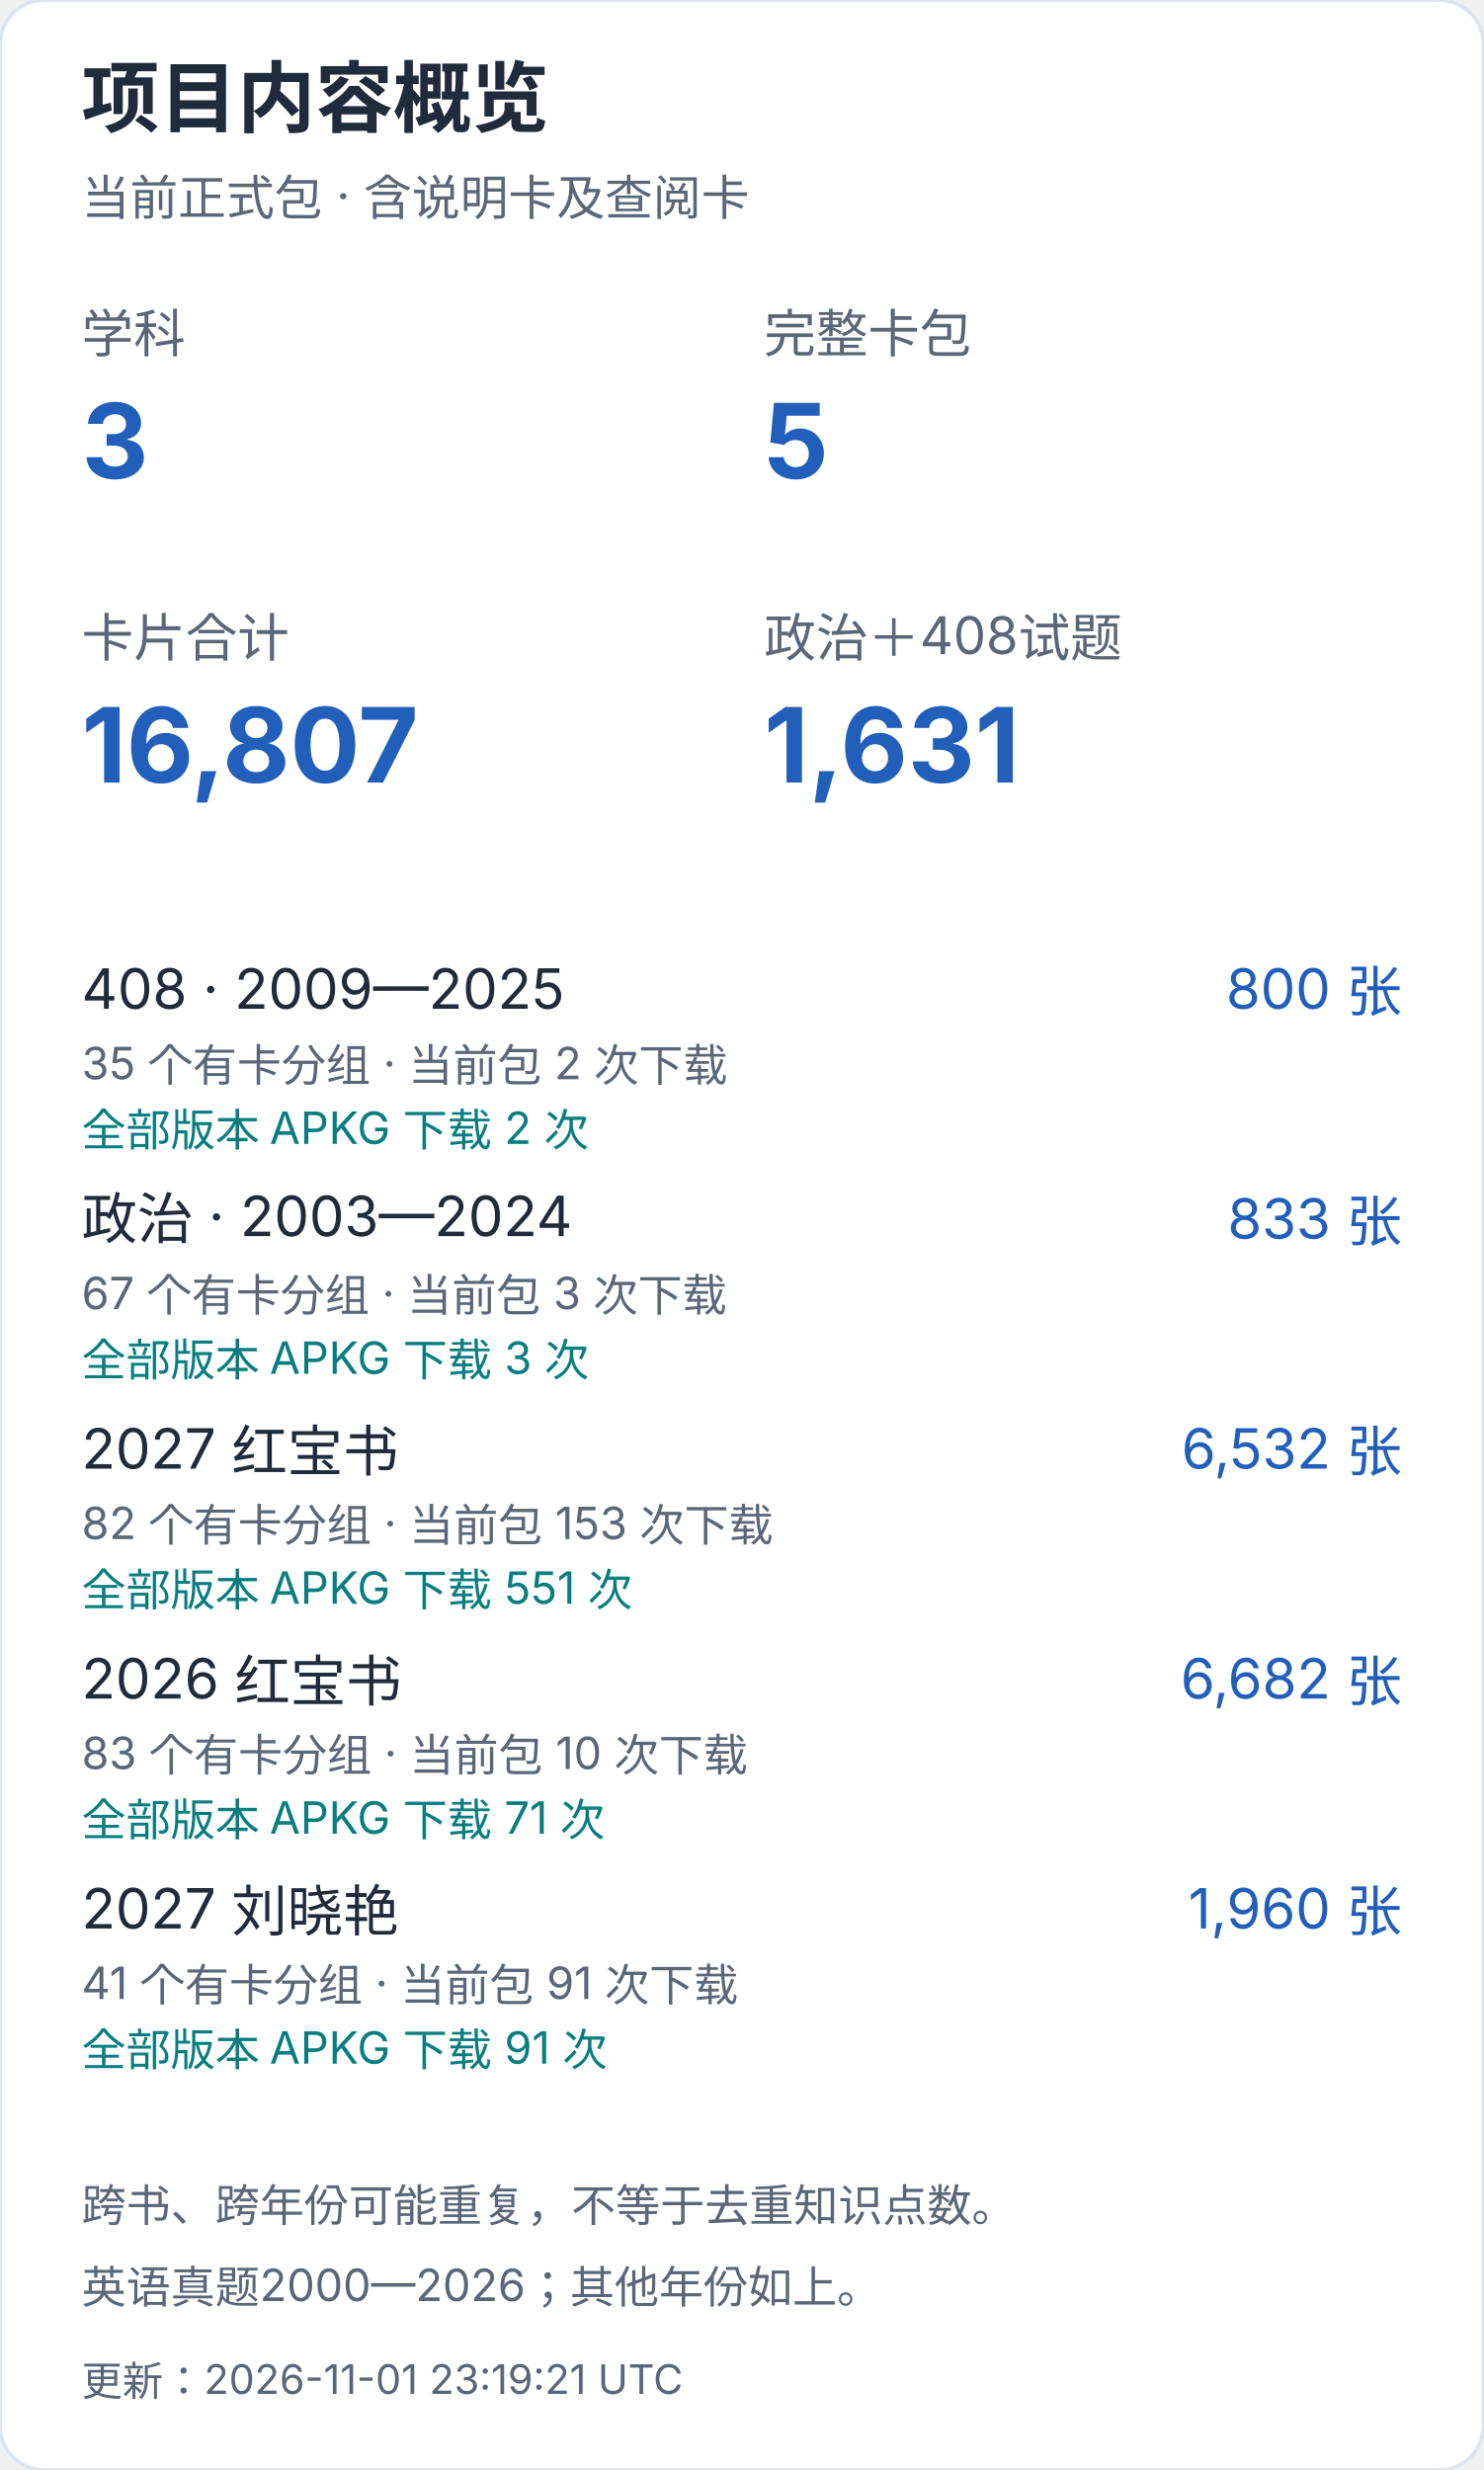
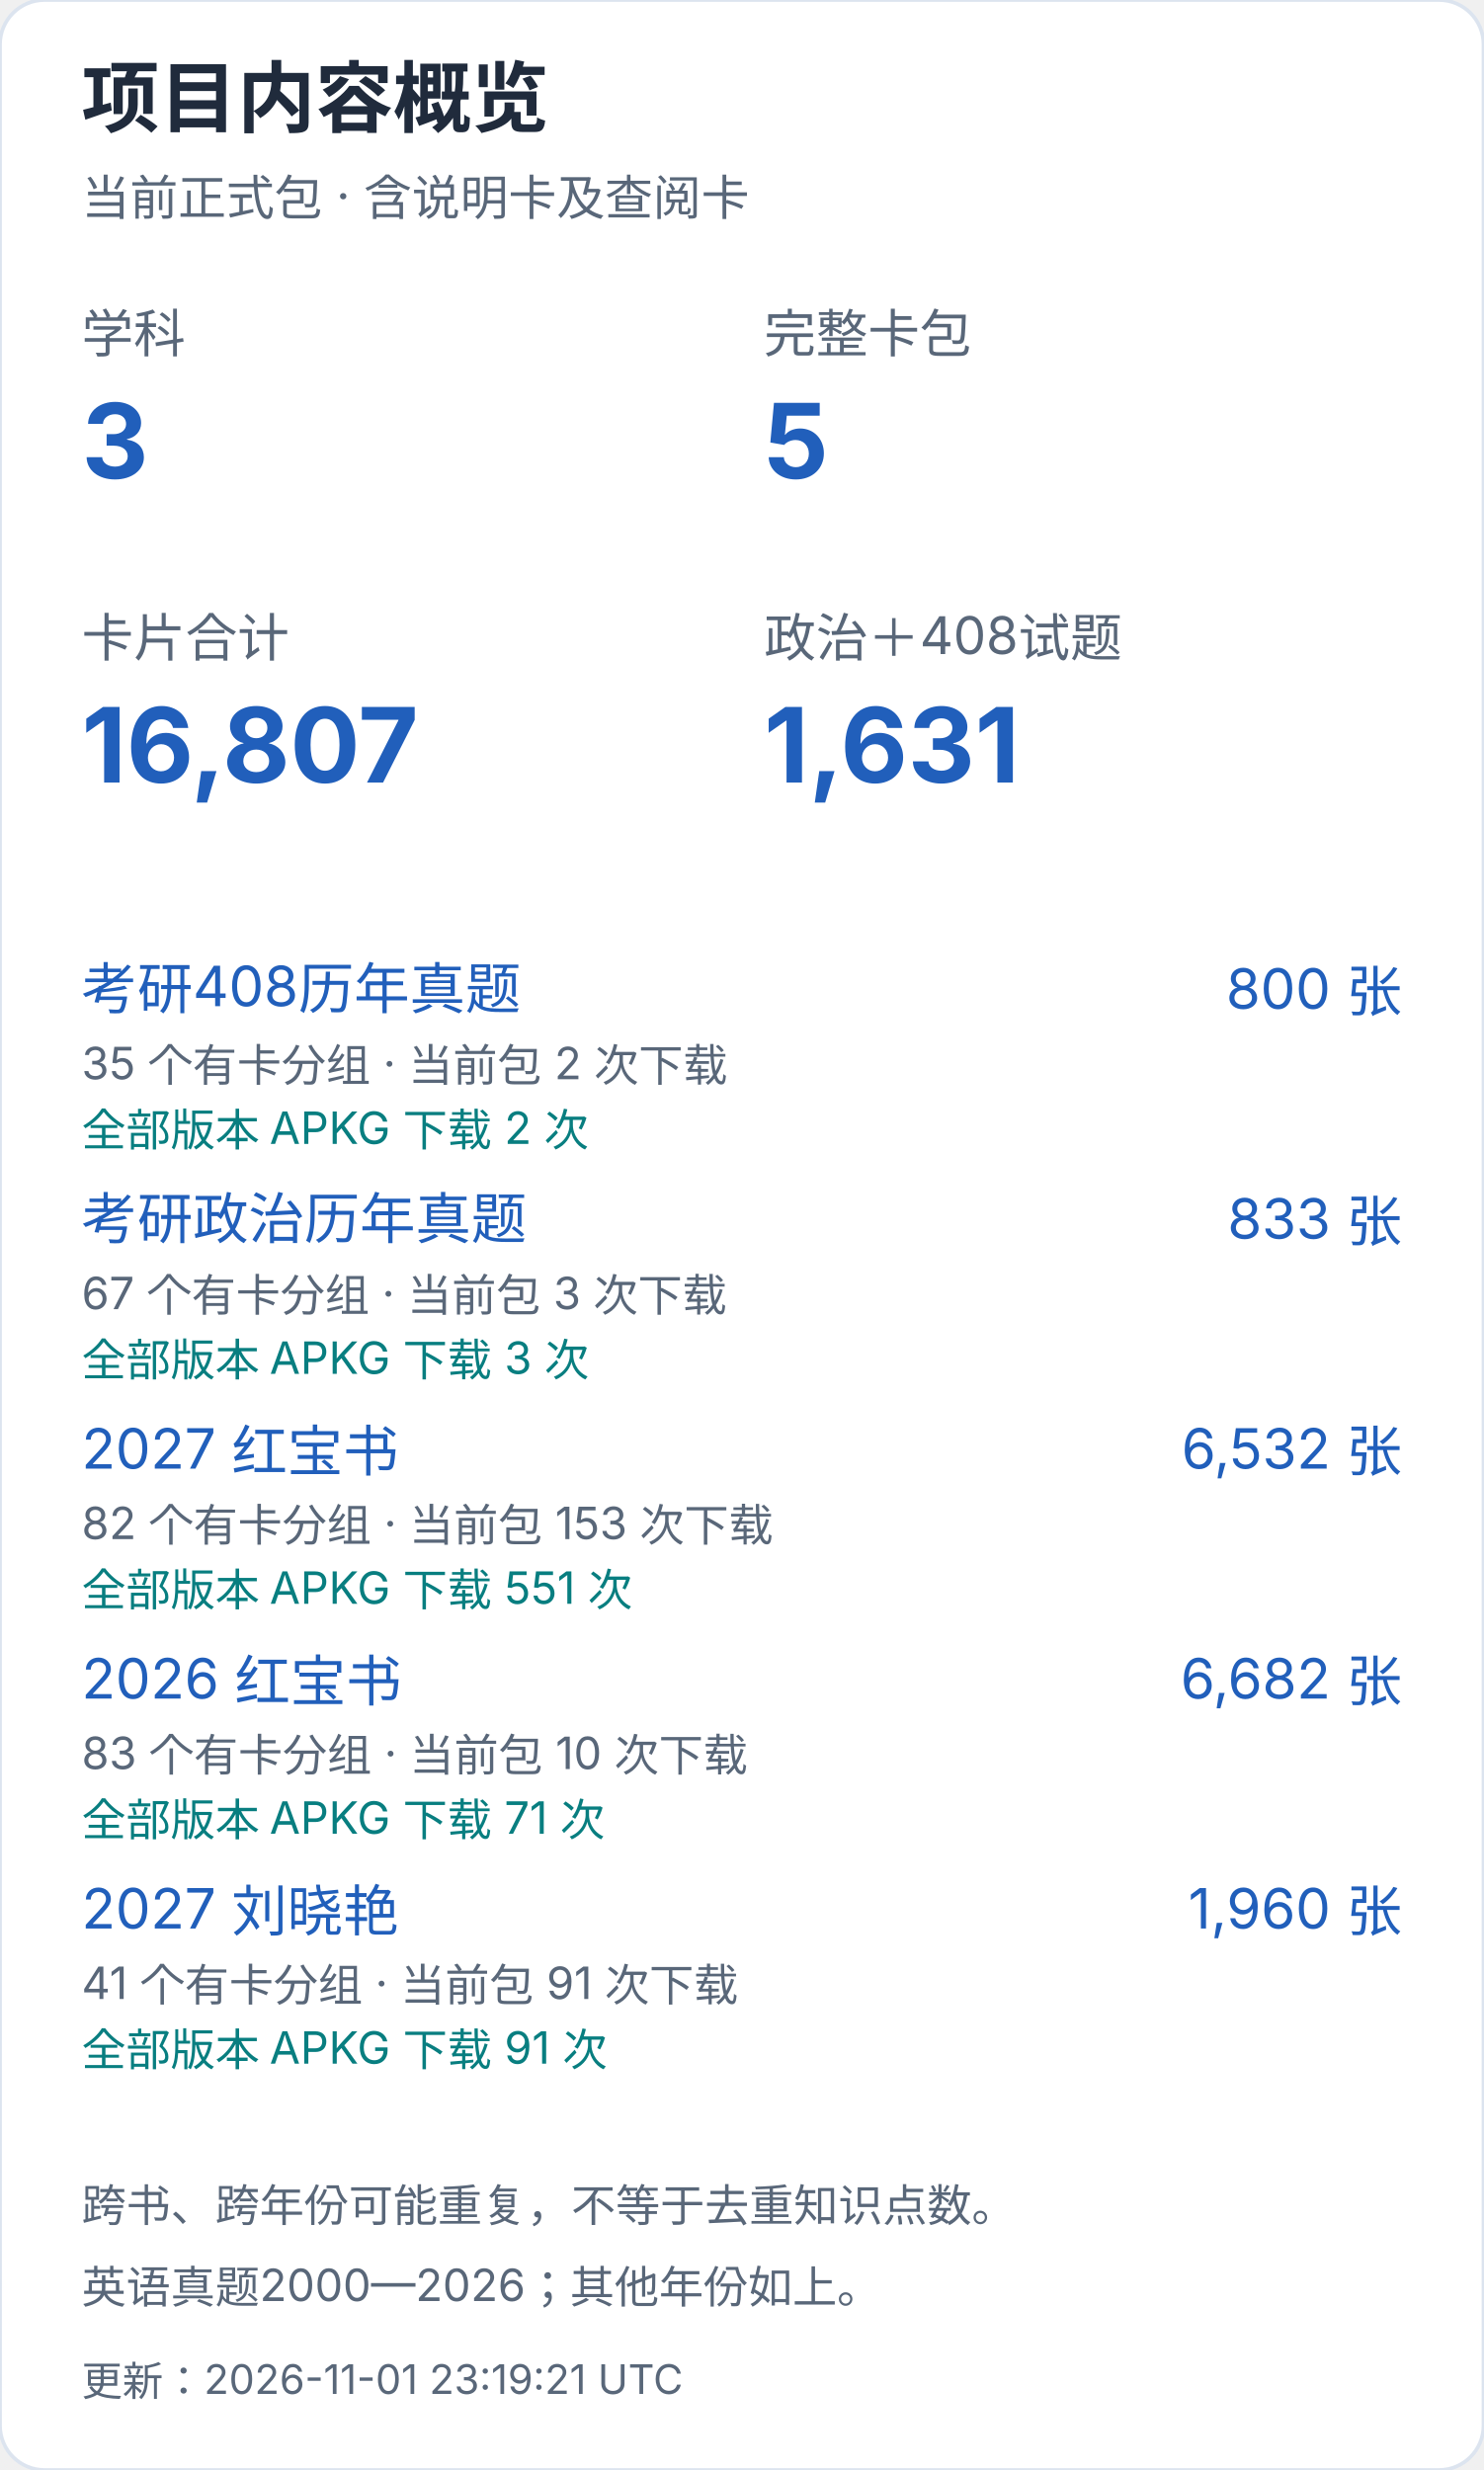
<svg xmlns="http://www.w3.org/2000/svg" width="400" height="666" viewBox="0 0 400 666" role="img" aria-label="项目内容概览（手机）">
  <style>text{font-family:-apple-system,BlinkMacSystemFont,"Segoe UI","PingFang SC","Microsoft YaHei",sans-serif;font-variant-numeric:tabular-nums}</style>
  <rect width="400" height="666" rx="12" fill="white" stroke="#dce4ef" />
  <text x="22" y="34" font-size="21" fill="#202b3c" font-weight="650" text-anchor="start">项目内容概览</text>
  <text x="22" y="58" font-size="13" fill="#596779" font-weight="400" text-anchor="start">当前正式包 · 含说明卡及查阅卡</text>
  <text x="22" y="95" font-size="14" fill="#596779" font-weight="400" text-anchor="start">学科</text>
  <text x="22" y="129" font-size="28" fill="#215fbb" font-weight="650" text-anchor="start">3</text>
  <text x="206" y="95" font-size="14" fill="#596779" font-weight="400" text-anchor="start">完整卡包</text>
  <text x="206" y="129" font-size="28" fill="#215fbb" font-weight="650" text-anchor="start">5</text>
  <text x="22" y="177" font-size="14" fill="#596779" font-weight="400" text-anchor="start">卡片合计</text>
  <text x="22" y="211" font-size="28" fill="#215fbb" font-weight="650" text-anchor="start">16,807</text>
  <text x="206" y="177" font-size="14" fill="#596779" font-weight="400" text-anchor="start">政治＋408试题</text>
  <text x="206" y="211" font-size="28" fill="#215fbb" font-weight="650" text-anchor="start">1,631</text>
-   <text x="22" y="272" font-size="15" fill="#202b3c" font-weight="400" text-anchor="start">408 · 2009—2025</text>
+   <a href="https://github.com/CHNragdoll/anki-pipeline/releases/tag/cs408-exams">
+     <text x="22" y="272" font-size="15" fill="#215fbb" font-weight="400" text-anchor="start">考研408历年真题</text>
+   </a>
  <text x="378" y="272" font-size="15" fill="#215fbb" font-weight="400" text-anchor="end">800 张</text>
  <text x="22" y="291" font-size="12" fill="#596779" font-weight="400" text-anchor="start">35 个有卡分组 · 当前包 2 次下载</text>
  <text x="22" y="309" font-size="12" fill="#087e80" font-weight="400" text-anchor="start">全部版本 APKG 下载 2 次</text>
-   <text x="22" y="334" font-size="15" fill="#202b3c" font-weight="400" text-anchor="start">政治 · 2003—2024</text>
+   <a href="https://github.com/CHNragdoll/anki-pipeline/releases/tag/politics-exams">
+     <text x="22" y="334" font-size="15" fill="#215fbb" font-weight="400" text-anchor="start">考研政治历年真题</text>
+   </a>
  <text x="378" y="334" font-size="15" fill="#215fbb" font-weight="400" text-anchor="end">833 张</text>
  <text x="22" y="353" font-size="12" fill="#596779" font-weight="400" text-anchor="start">67 个有卡分组 · 当前包 3 次下载</text>
  <text x="22" y="371" font-size="12" fill="#087e80" font-weight="400" text-anchor="start">全部版本 APKG 下载 3 次</text>
-   <text x="22" y="396" font-size="15" fill="#202b3c" font-weight="400" text-anchor="start">2027 红宝书</text>
+   <a href="https://github.com/CHNragdoll/anki-pipeline/releases/tag/redbook-2027.10.06">
+     <text x="22" y="396" font-size="15" fill="#215fbb" font-weight="400" text-anchor="start">2027 红宝书</text>
+   </a>
  <text x="378" y="396" font-size="15" fill="#215fbb" font-weight="400" text-anchor="end">6,532 张</text>
  <text x="22" y="415" font-size="12" fill="#596779" font-weight="400" text-anchor="start">82 个有卡分组 · 当前包 153 次下载</text>
  <text x="22" y="433" font-size="12" fill="#087e80" font-weight="400" text-anchor="start">全部版本 APKG 下载 551 次</text>
-   <text x="22" y="458" font-size="15" fill="#202b3c" font-weight="400" text-anchor="start">2026 红宝书</text>
+   <a href="https://github.com/CHNragdoll/anki-pipeline/releases/tag/redbook-2026.10.06">
+     <text x="22" y="458" font-size="15" fill="#215fbb" font-weight="400" text-anchor="start">2026 红宝书</text>
+   </a>
  <text x="378" y="458" font-size="15" fill="#215fbb" font-weight="400" text-anchor="end">6,682 张</text>
  <text x="22" y="477" font-size="12" fill="#596779" font-weight="400" text-anchor="start">83 个有卡分组 · 当前包 10 次下载</text>
  <text x="22" y="495" font-size="12" fill="#087e80" font-weight="400" text-anchor="start">全部版本 APKG 下载 71 次</text>
-   <text x="22" y="520" font-size="15" fill="#202b3c" font-weight="400" text-anchor="start">2027 刘晓艳</text>
+   <a href="https://github.com/CHNragdoll/anki-pipeline/releases/tag/v3.0.1">
+     <text x="22" y="520" font-size="15" fill="#215fbb" font-weight="400" text-anchor="start">2027 刘晓艳</text>
+   </a>
  <text x="378" y="520" font-size="15" fill="#215fbb" font-weight="400" text-anchor="end">1,960 张</text>
  <text x="22" y="539" font-size="12" fill="#596779" font-weight="400" text-anchor="start">41 个有卡分组 · 当前包 91 次下载</text>
  <text x="22" y="557" font-size="12" fill="#087e80" font-weight="400" text-anchor="start">全部版本 APKG 下载 91 次</text>
  <text x="22" y="599" font-size="12" fill="#596779" font-weight="400" text-anchor="start">跨书、跨年份可能重复，不等于去重知识点数。</text>
  <text x="22" y="621" font-size="12" fill="#596779" font-weight="400" text-anchor="start">英语真题2000—2026；其他年份如上。</text>
  <text x="22" y="646" font-size="11" fill="#596779" font-weight="400" text-anchor="start">更新：2026-11-01 23:19:21 UTC</text>
</svg>
